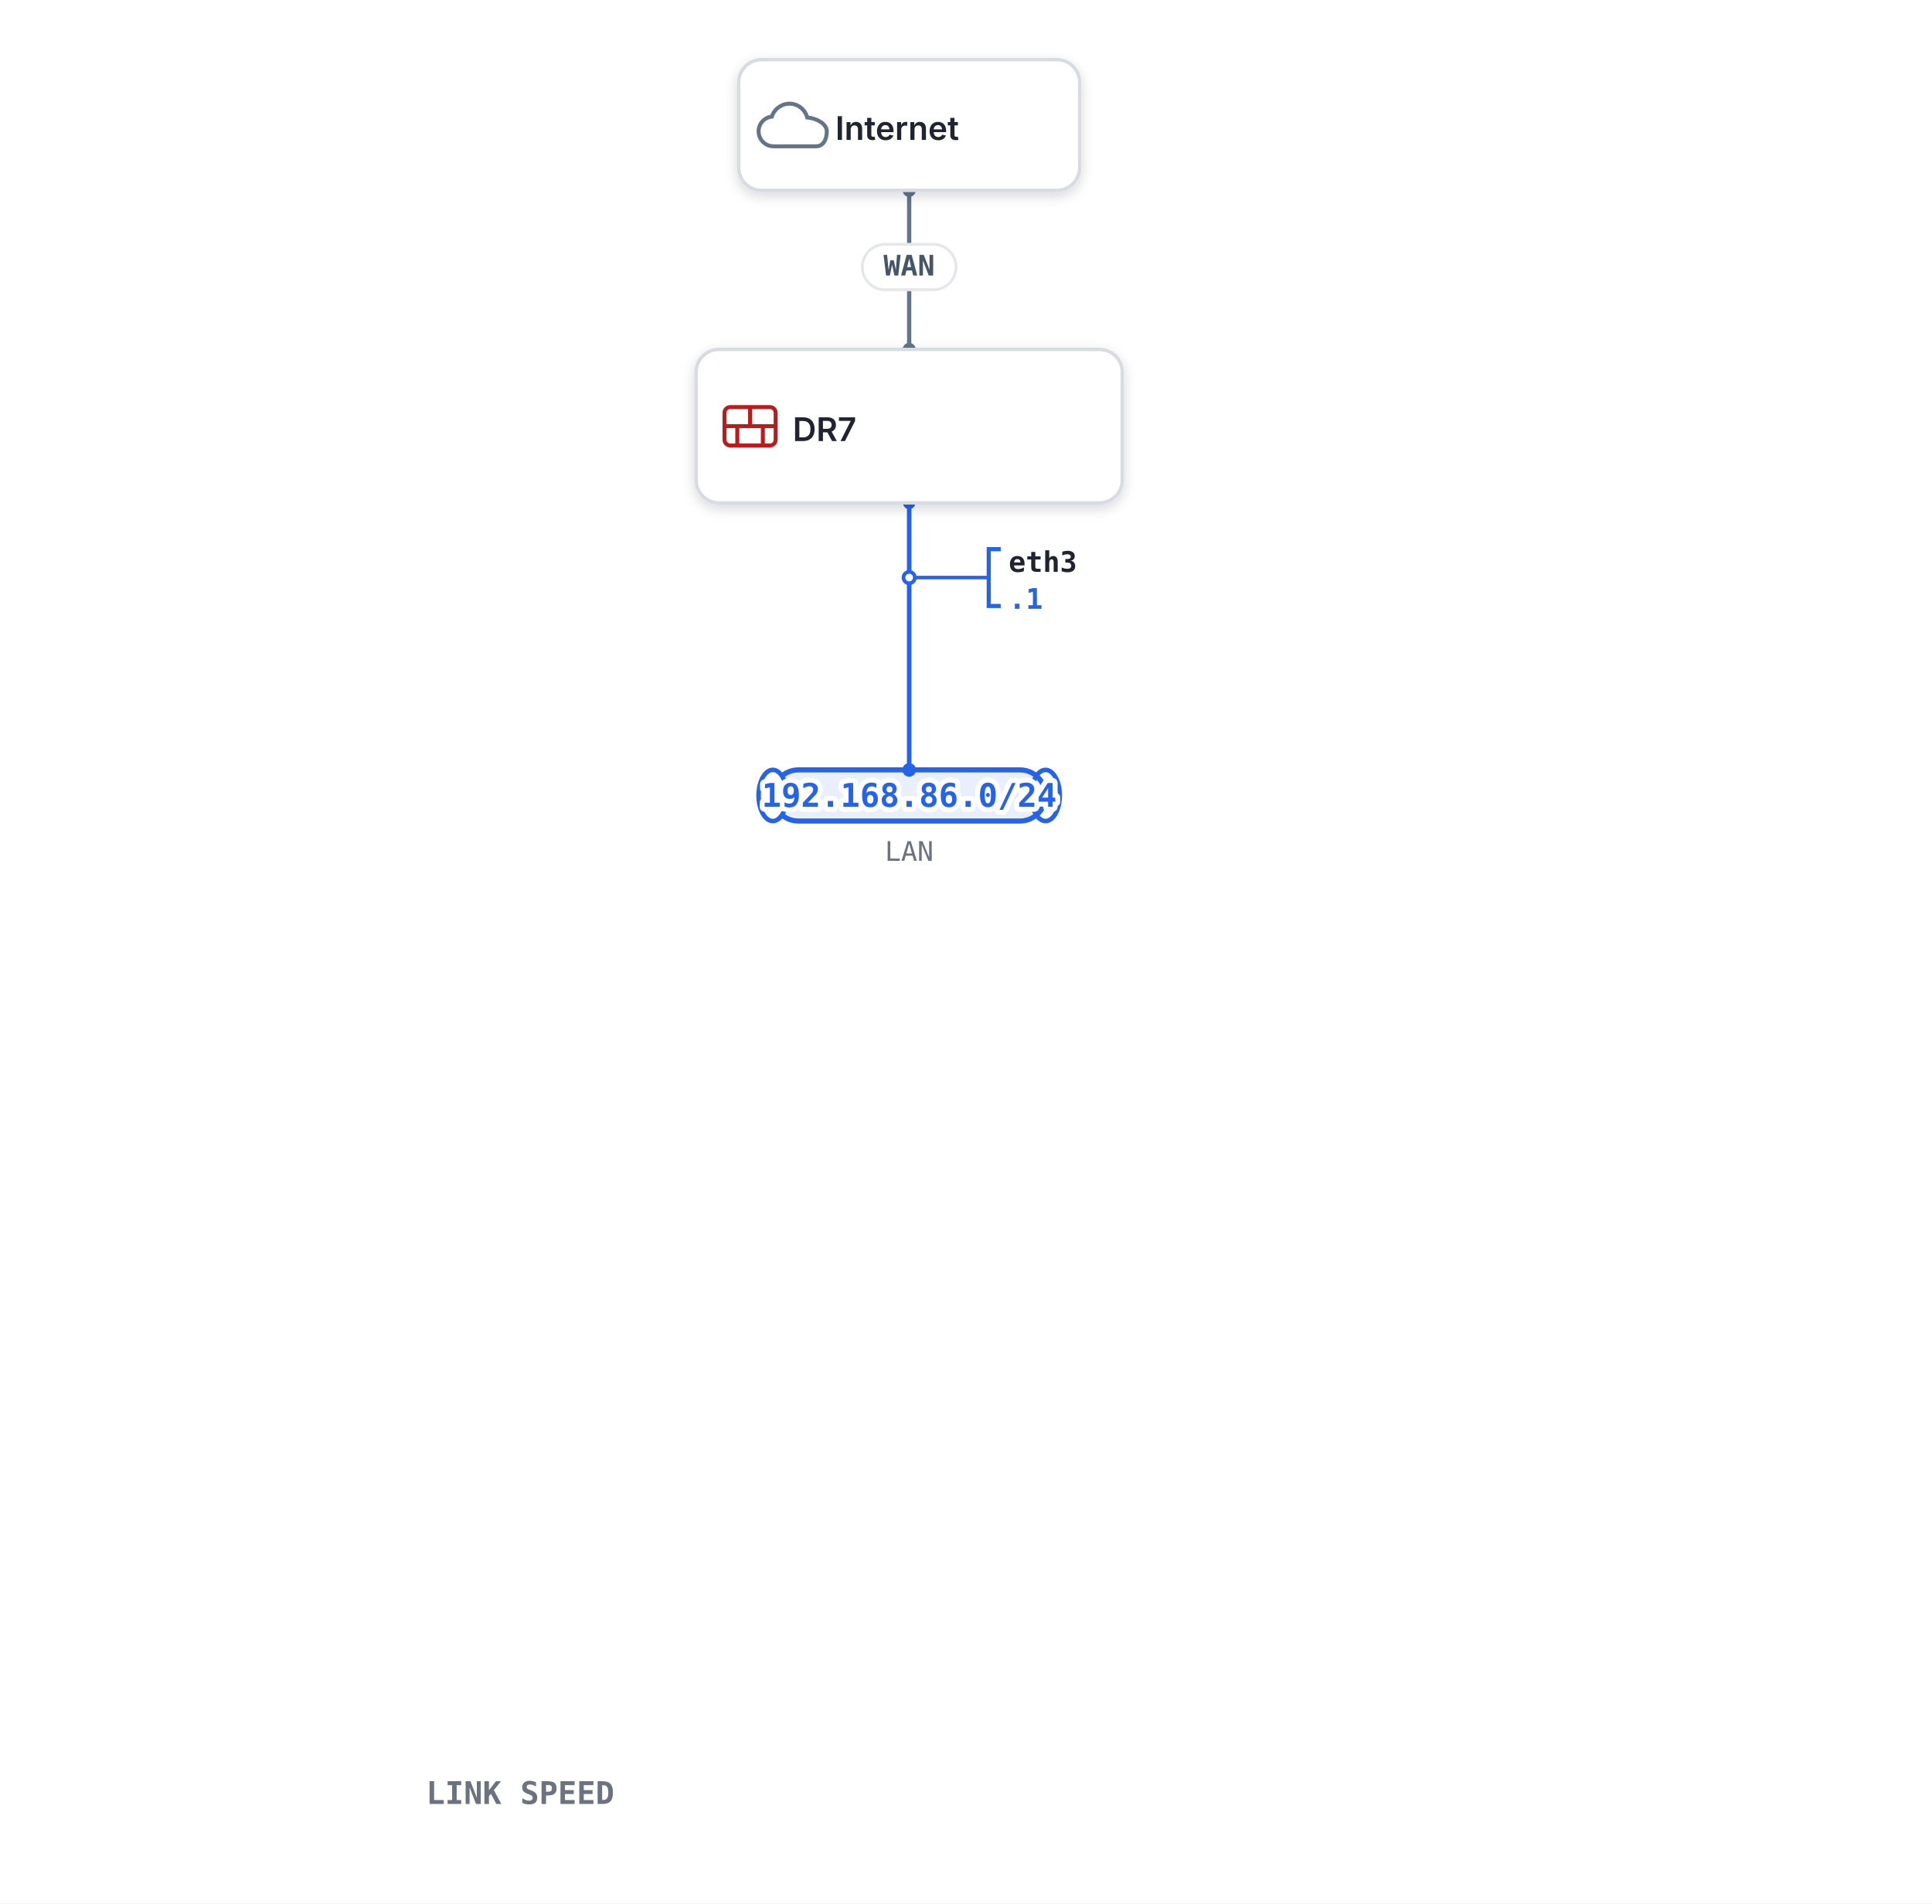
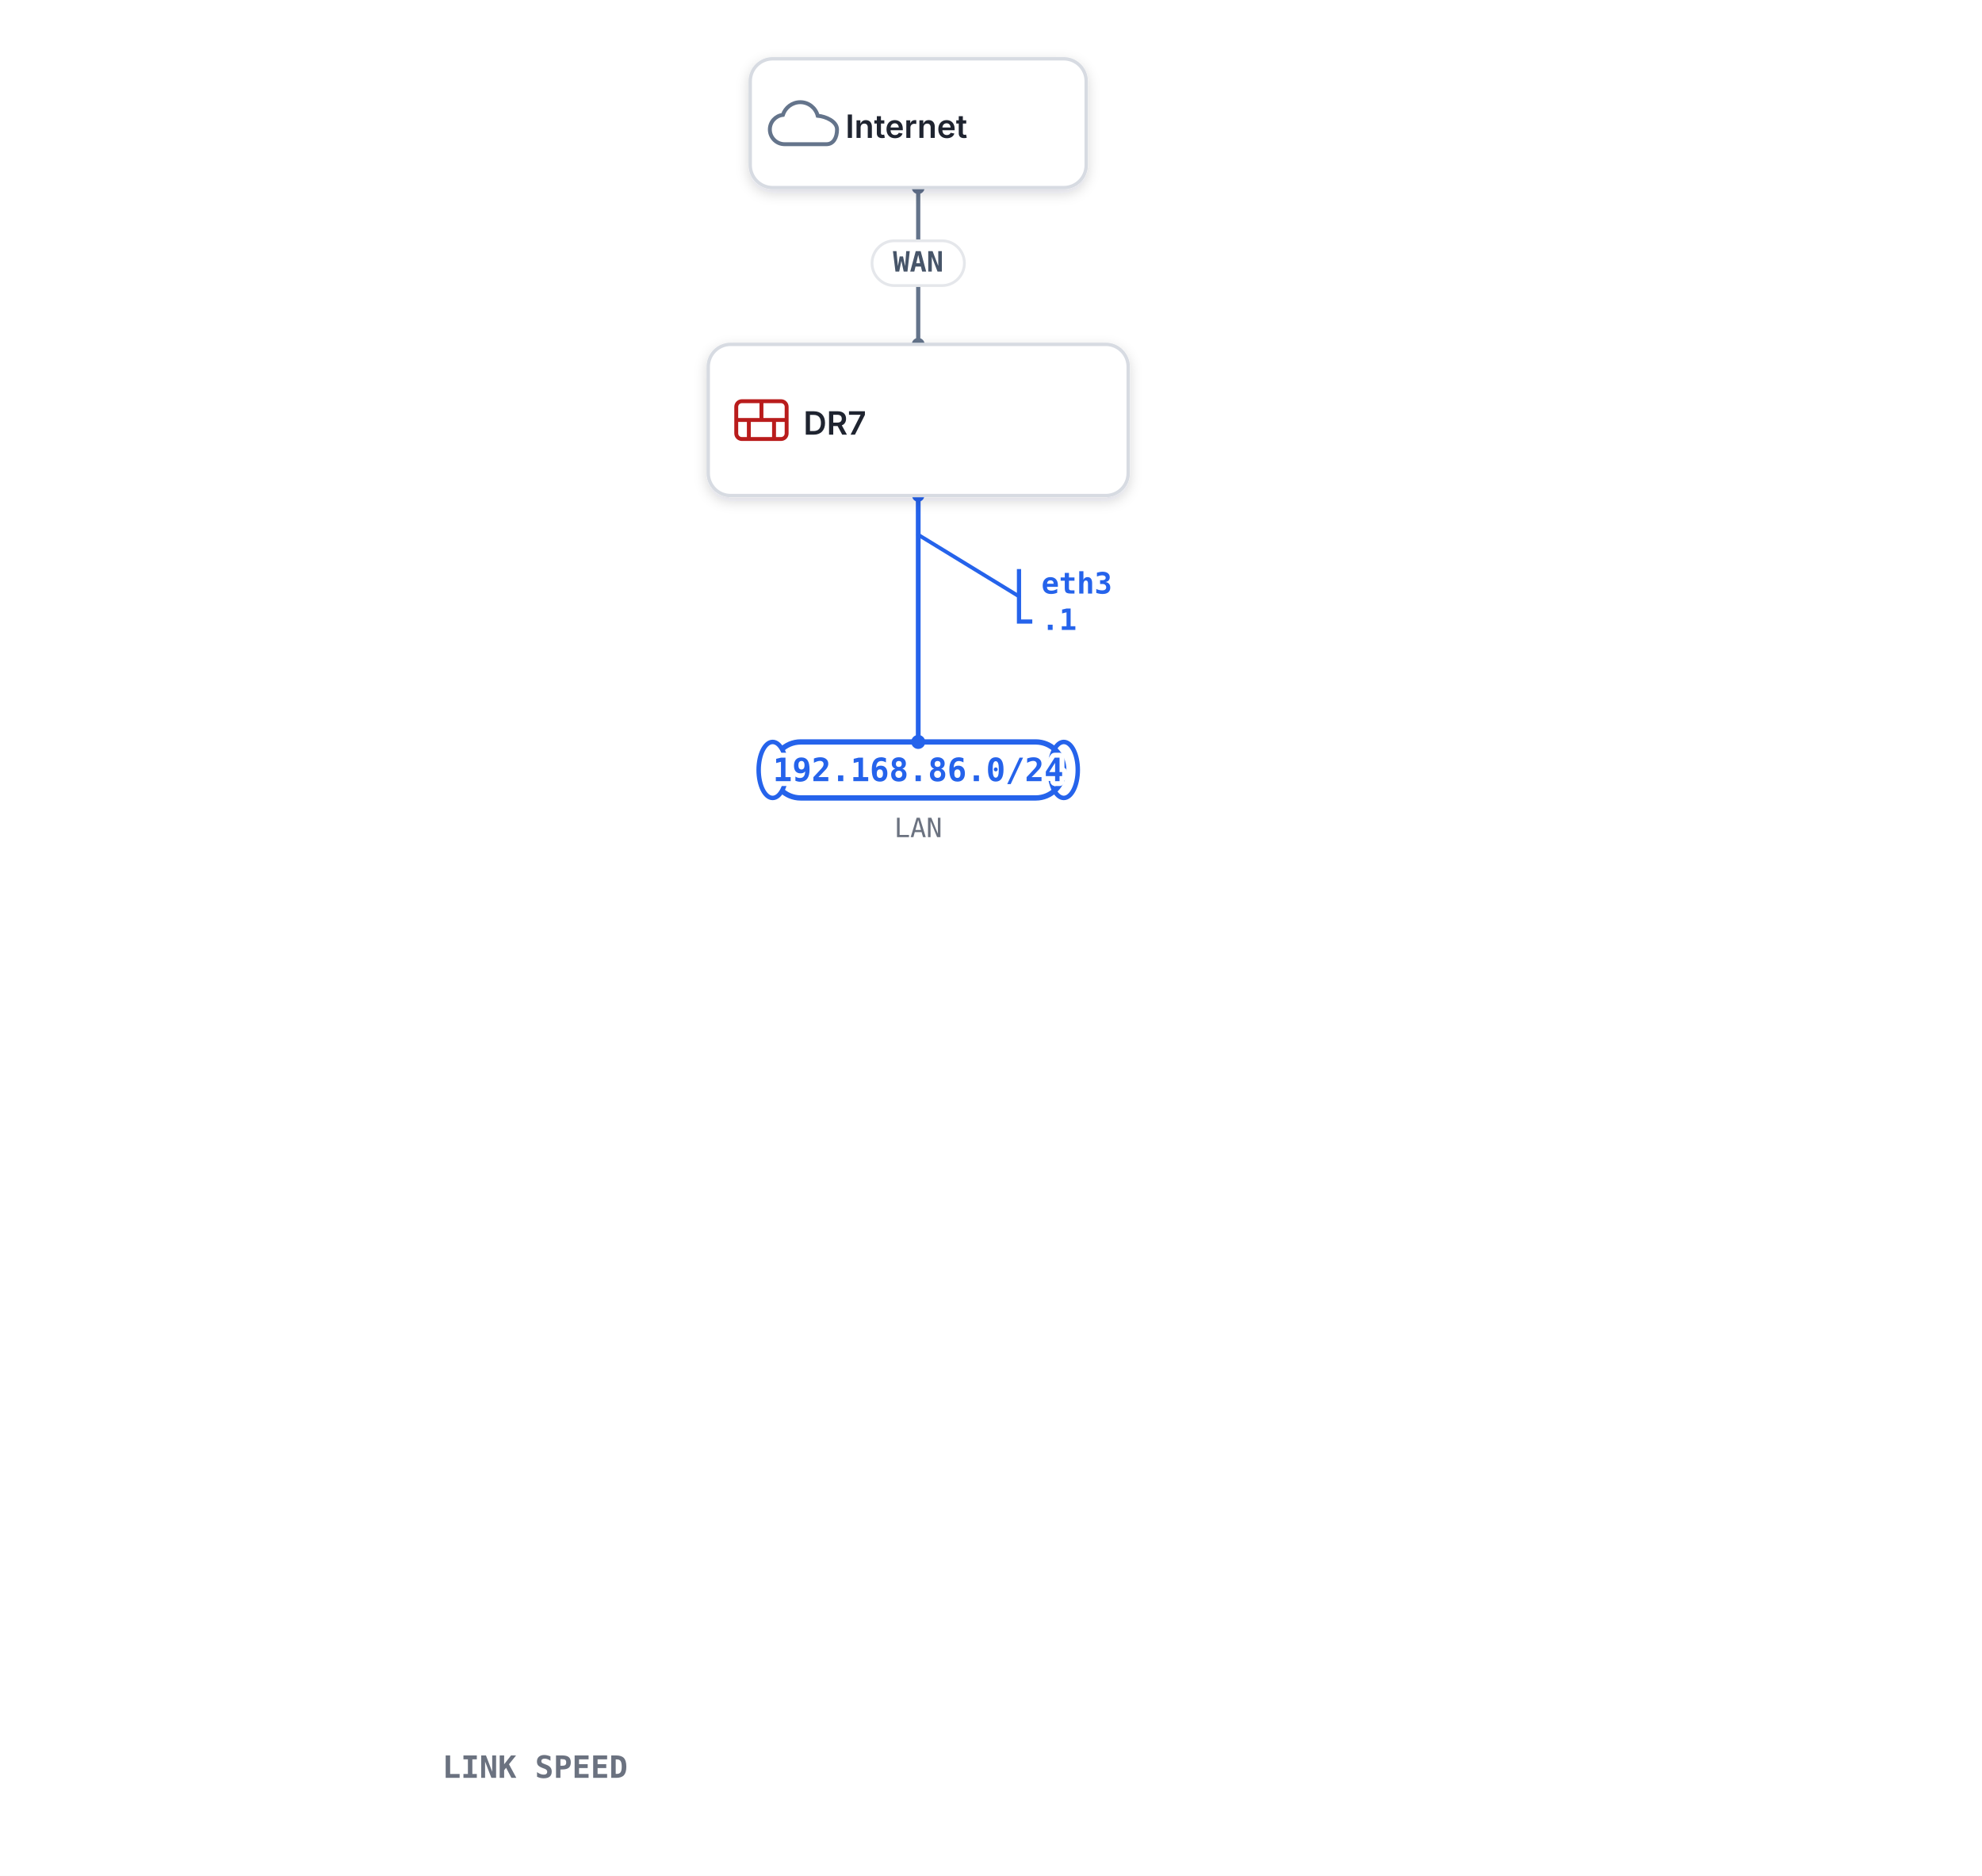
- <svg xmlns="http://www.w3.org/2000/svg" viewBox="0 0 680 670" font-family="Inter, system-ui, -apple-system, 'Segoe UI', Roboto, sans-serif">
+ <svg xmlns="http://www.w3.org/2000/svg" viewBox="0 0 708 670" font-family="Inter, system-ui, -apple-system, 'Segoe UI', Roboto, sans-serif">
  <defs>
    <filter id="sh" x="-20%" y="-20%" width="140%" height="140%">
      <feDropShadow dx="0" dy="1.5" stdDeviation="2.2" flood-color="#0f172a" flood-opacity="0.16" />
    </filter>
  </defs>
-   <rect width="680" height="670" fill="#ffffff" />
-   <g transform="translate(40,0)">
+   <rect width="708" height="670" fill="#ffffff" />
+   <g transform="translate(48,0)">
    <path d="M 280.0,123.0 L 280.0,67.0" fill="none" stroke="#64748b" stroke-width="1.5" stroke-linecap="round" stroke-linejoin="round" stroke-opacity="1" />
    <circle cx="280.0" cy="123.0" r="2.3" fill="#64748b" />
    <circle cx="280.0" cy="67.0" r="2.3" fill="#64748b" />
    <rect x="263.5" y="86.0" width="33.0" height="16" rx="8" fill="#ffffff" stroke="#e5e7eb" stroke-width="1" />
    <text x="280.0" y="97.0" font-size="10" text-anchor="middle" fill="#475569" font-weight="600" font-family="ui-monospace, SFMono-Regular, Menlo, Consolas, monospace">WAN</text>
    <rect x="263.6" y="46.0" width="32.8" height="13" rx="3" fill="#ffffff" stroke="#6b7280" stroke-width="1" />
    <text x="280.0" y="55.5" font-size="8" text-anchor="middle" fill="#6b7280" font-weight="700" font-family="ui-monospace, SFMono-Regular, Menlo, Consolas, monospace">wan0</text>
-     <rect x="232.0" y="271.0" width="96.0" height="18" rx="9" fill="#2563eb" fill-opacity="0.10" stroke="#2563eb" stroke-width="1.8" />
-     <ellipse cx="232.0" cy="280.0" rx="5.0" ry="9.0" fill="#ffffff" stroke="#2563eb" stroke-width="1.6" />
-     <ellipse cx="328.0" cy="280.0" rx="5.0" ry="9.0" fill="none" stroke="#2563eb" stroke-width="1.6" />
-     <text x="280.0" y="284.0" font-size="11.5" text-anchor="middle" fill="#2563eb" font-weight="700" font-family="ui-monospace, SFMono-Regular, Menlo, Consolas, monospace" paint-order="stroke" stroke="#ffffff" stroke-width="3.5" stroke-linejoin="round">192.168.86.0/24</text>
-     <text x="280.0" y="303.0" font-size="9.5" text-anchor="middle" fill="#6b7280" font-family="ui-monospace, SFMono-Regular, Menlo, Consolas, monospace">LAN</text>
-     <path d="M 280.0,177.0 L 280.0,271.0" fill="none" stroke="#2563eb" stroke-width="1.6" stroke-linecap="round" stroke-linejoin="round" />
+     <rect x="228.0" y="265.0" width="104.0" height="20" rx="10" fill="#ffffff" stroke="#2563eb" stroke-width="1.9" />
+     <ellipse cx="228.0" cy="275.0" rx="5.0" ry="10.0" fill="#ffffff" stroke="#2563eb" stroke-width="1.6" />
+     <ellipse cx="332.0" cy="275.0" rx="5.0" ry="10.0" fill="none" stroke="#2563eb" stroke-width="1.6" />
+     <text x="280.0" y="279.0" font-size="11.5" text-anchor="middle" fill="#2563eb" font-weight="700" font-family="ui-monospace, SFMono-Regular, Menlo, Consolas, monospace" paint-order="stroke" stroke="#ffffff" stroke-width="3.5" stroke-linejoin="round">192.168.86.0/24</text>
+     <text x="280.0" y="299.0" font-size="9.5" text-anchor="middle" fill="#6b7280" font-family="ui-monospace, SFMono-Regular, Menlo, Consolas, monospace">LAN</text>
+     <line x1="280.0" y1="177.0" x2="280.0" y2="265.0" stroke="#2563eb" stroke-width="1.7" stroke-linecap="round" />
    <circle cx="280.0" cy="177.0" r="2.2" fill="#2563eb" />
-     <circle cx="280.0" cy="271.0" r="2.4" fill="#2563eb" />
-     <line x1="280.0" y1="203.3" x2="308.0" y2="203.3" stroke="#2563eb" stroke-width="1.25" stroke-linecap="round" />
-     <circle cx="280.0" cy="203.3" r="2" fill="#ffffff" stroke="#2563eb" stroke-width="1.3" />
-     <path d="M 308.0,193.3 L 311.5,193.3 M 308.0,193.3 L 308.0,213.3 M 308.0,213.3 L 311.5,213.3" fill="none" stroke="#2563eb" stroke-width="1.45" stroke-linecap="square" />
-     <text x="315.0" y="201.3" font-size="10" text-anchor="start" fill="#1f2430" font-weight="700" font-family="ui-monospace, SFMono-Regular, Menlo, Consolas, monospace" paint-order="stroke" stroke="#ffffff" stroke-width="3.2" stroke-linejoin="round">eth3</text>
-     <text x="315.0" y="214.3" font-size="10" text-anchor="start" fill="#2563eb" font-weight="600" font-family="ui-monospace, SFMono-Regular, Menlo, Consolas, monospace" paint-order="stroke" stroke="#ffffff" stroke-width="3.2" stroke-linejoin="round">.1</text>
+     <circle cx="280.0" cy="265.0" r="2.5" fill="#2563eb" />
+     <line x1="280.0" y1="191.0" x2="316.0" y2="213.0" stroke="#2563eb" stroke-width="1.35" stroke-linecap="round" />
+     <path d="M 316.0,204.0 L 316.0,222.0 M 316.0,222.0 L 320.0,222.0" fill="none" stroke="#2563eb" stroke-width="1.5" stroke-linecap="square" />
+     <text x="324.0" y="212.0" font-size="10.5" text-anchor="start" fill="#2563eb" font-weight="700" font-family="ui-monospace, SFMono-Regular, Menlo, Consolas, monospace" paint-order="stroke" stroke="#ffffff" stroke-width="3.2" stroke-linejoin="round">eth3</text>
+     <text x="324.0" y="225.0" font-size="10.5" text-anchor="start" fill="#2563eb" font-weight="600" font-family="ui-monospace, SFMono-Regular, Menlo, Consolas, monospace" paint-order="stroke" stroke="#ffffff" stroke-width="3.2" stroke-linejoin="round">.1</text>
    <rect x="220.0" y="21.0" width="120" height="46" rx="8" fill="#ffffff" stroke="#d7dbe2" stroke-width="1.2" filter="url(#sh)" />
    <g transform="translate(227.0,36.5) scale(0.375)">
      <path d="M54,40 H14 C6.3,40 0,33.7 0,26 0,18.8 5.4,12.9 12.4,12.1 14.7,5.1 21.3,0 29,0 c8,0 14.7,5.5 16.6,12.9 C53.4,13.6 64,18.3 64,26 64,33.7 60.6,40 54,40 Z" fill="none" stroke="#64748b" stroke-width="3.73" />
    </g>
    <text x="254.0" y="45.0" font-size="11.5" fill="#1f2430" font-weight="600" dominant-baseline="middle">Internet</text>
    <rect x="205.0" y="123.0" width="150" height="54" rx="8" fill="#ffffff" stroke="#d7dbe2" stroke-width="1.2" filter="url(#sh)" />
    <rect x="215.0" y="143.3" width="18.0" height="13.5" rx="2" fill="none" stroke="#b91c1c" stroke-width="1.4" />
    <line x1="215.0" y1="150.0" x2="233.0" y2="150.0" stroke="#b91c1c" stroke-width="1.4" />
    <line x1="224.0" y1="143.3" x2="224.0" y2="150.0" stroke="#b91c1c" stroke-width="1.4" />
    <line x1="219.5" y1="150.0" x2="219.5" y2="156.8" stroke="#b91c1c" stroke-width="1.4" />
    <line x1="228.5" y1="150.0" x2="228.5" y2="156.8" stroke="#b91c1c" stroke-width="1.4" />
    <text x="239.0" y="151.0" font-size="11.5" fill="#1f2430" font-weight="600" dominant-baseline="middle">DR7</text>
    <text x="110" y="635" font-size="11" fill="#6b7280" font-weight="700" font-family="ui-monospace, SFMono-Regular, Menlo, Consolas, monospace">LINK SPEED</text>
  </g>
</svg>
